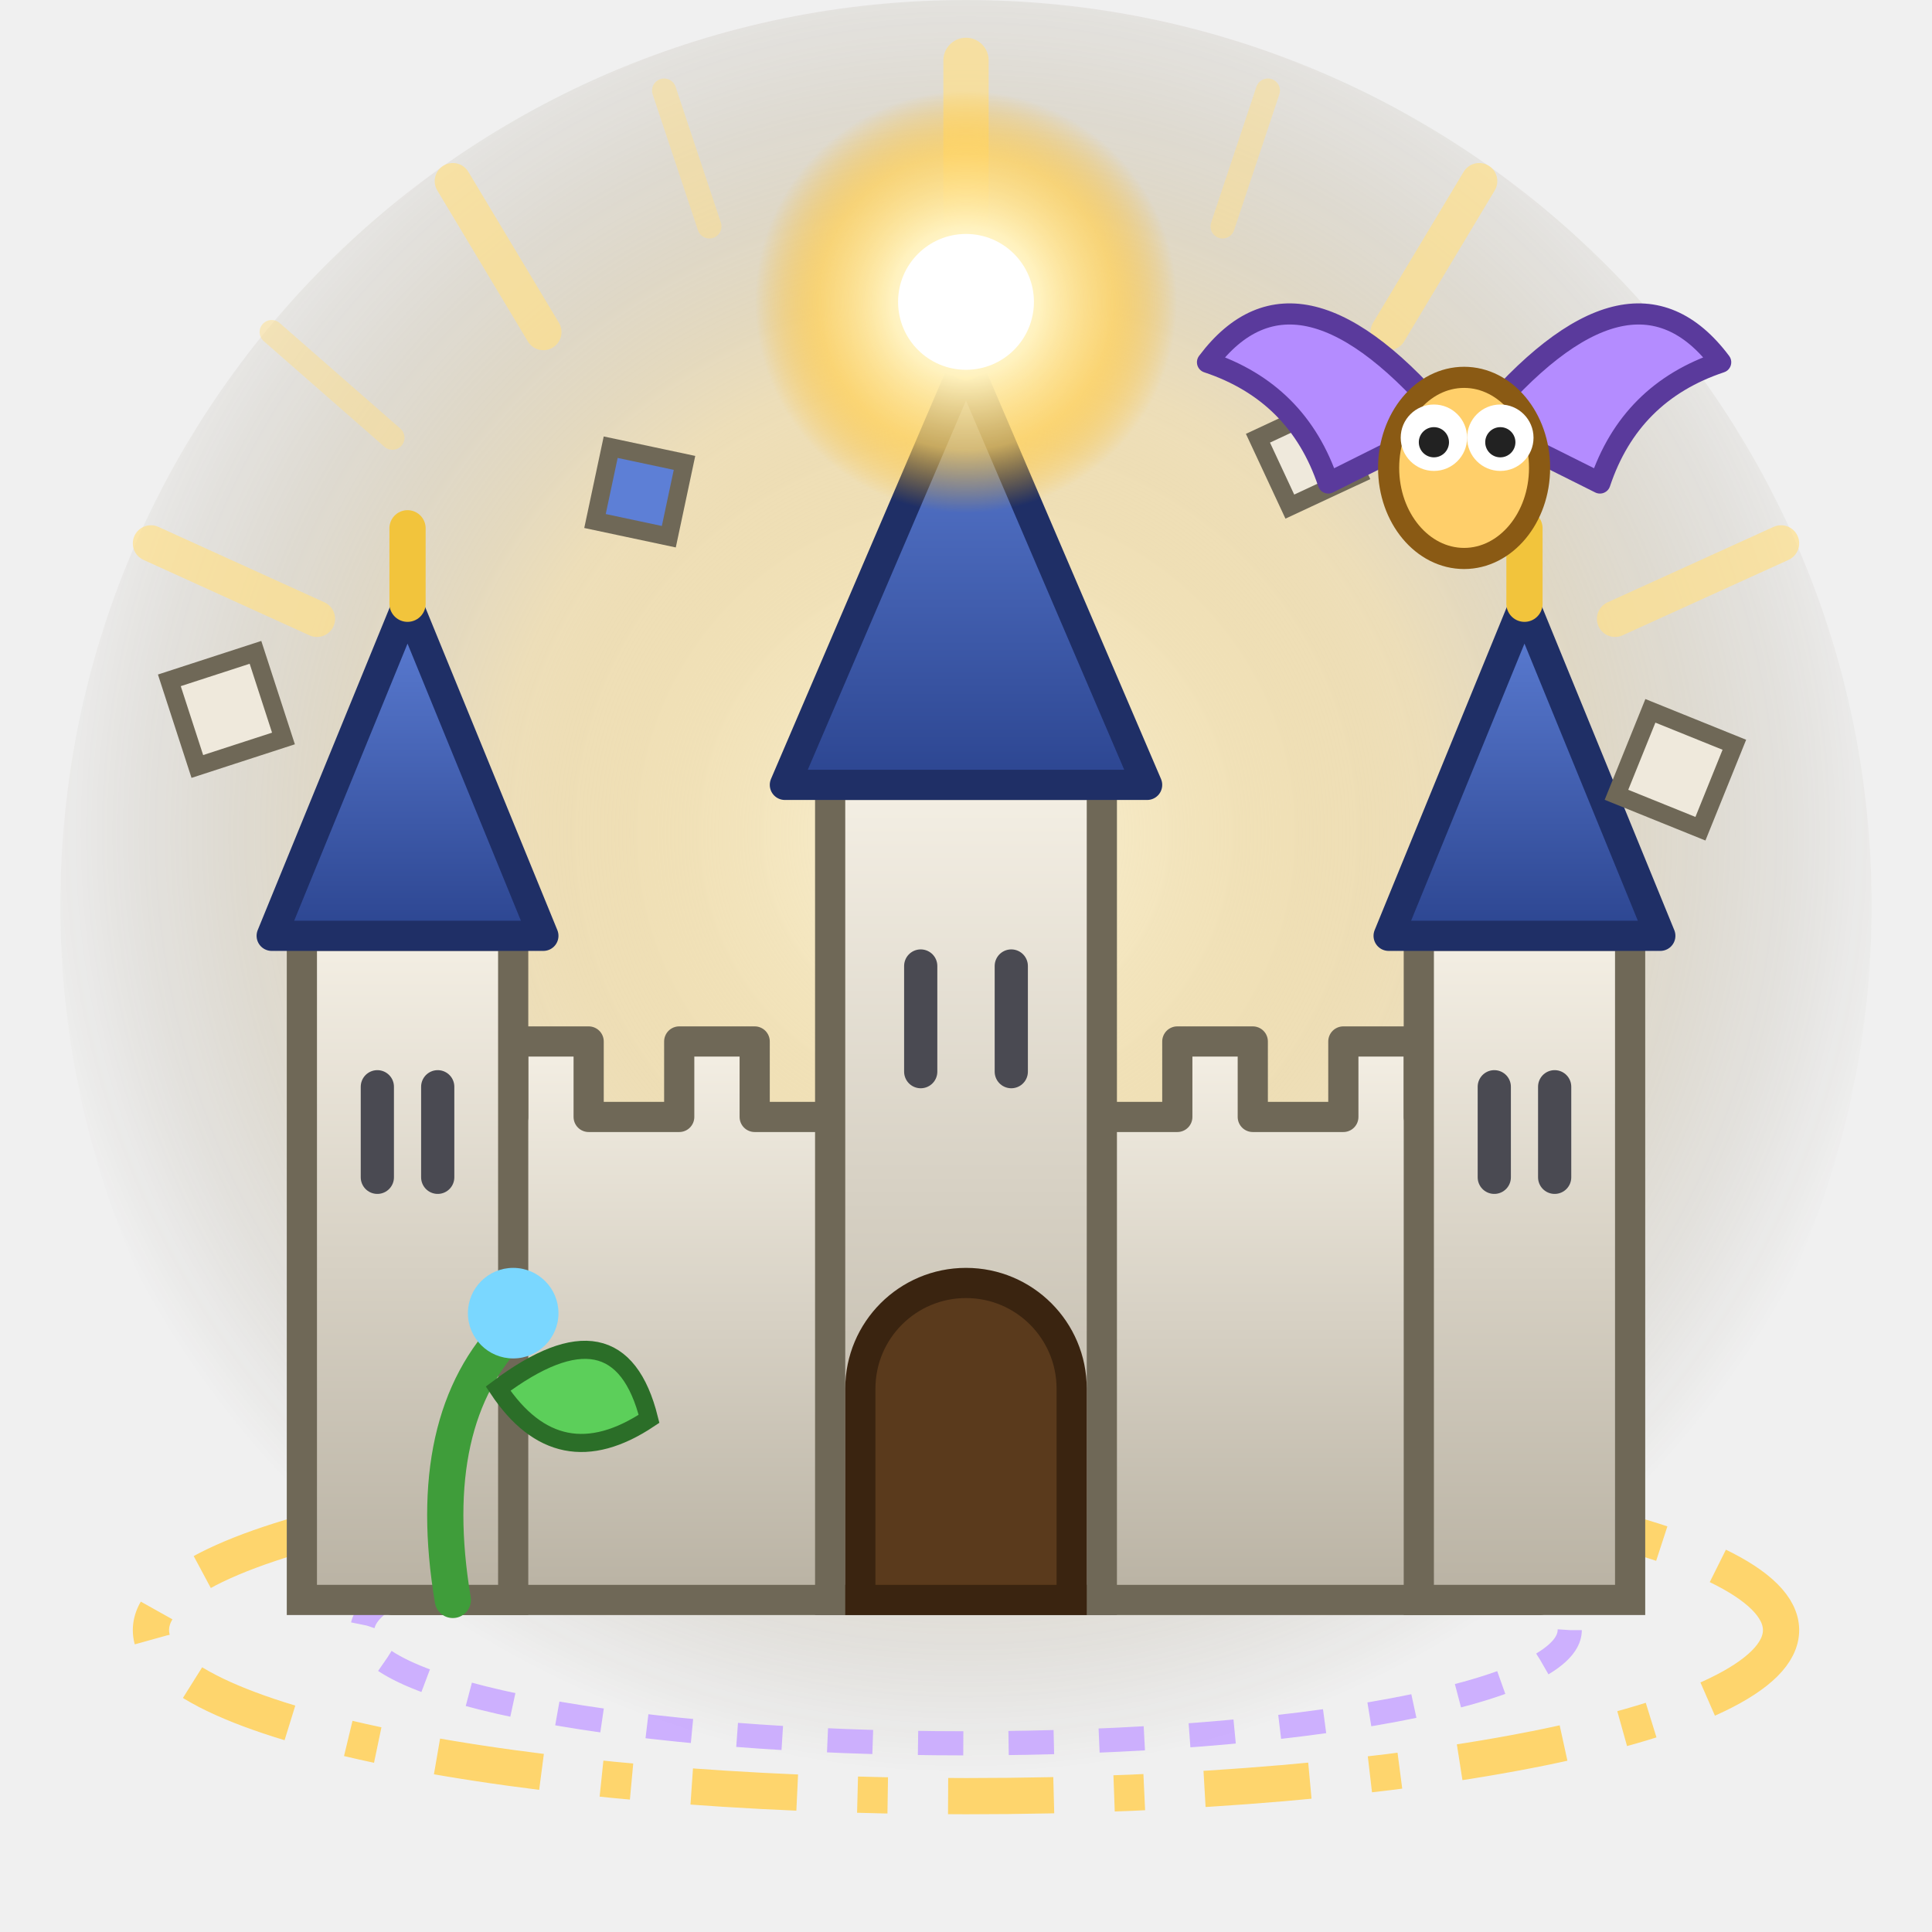
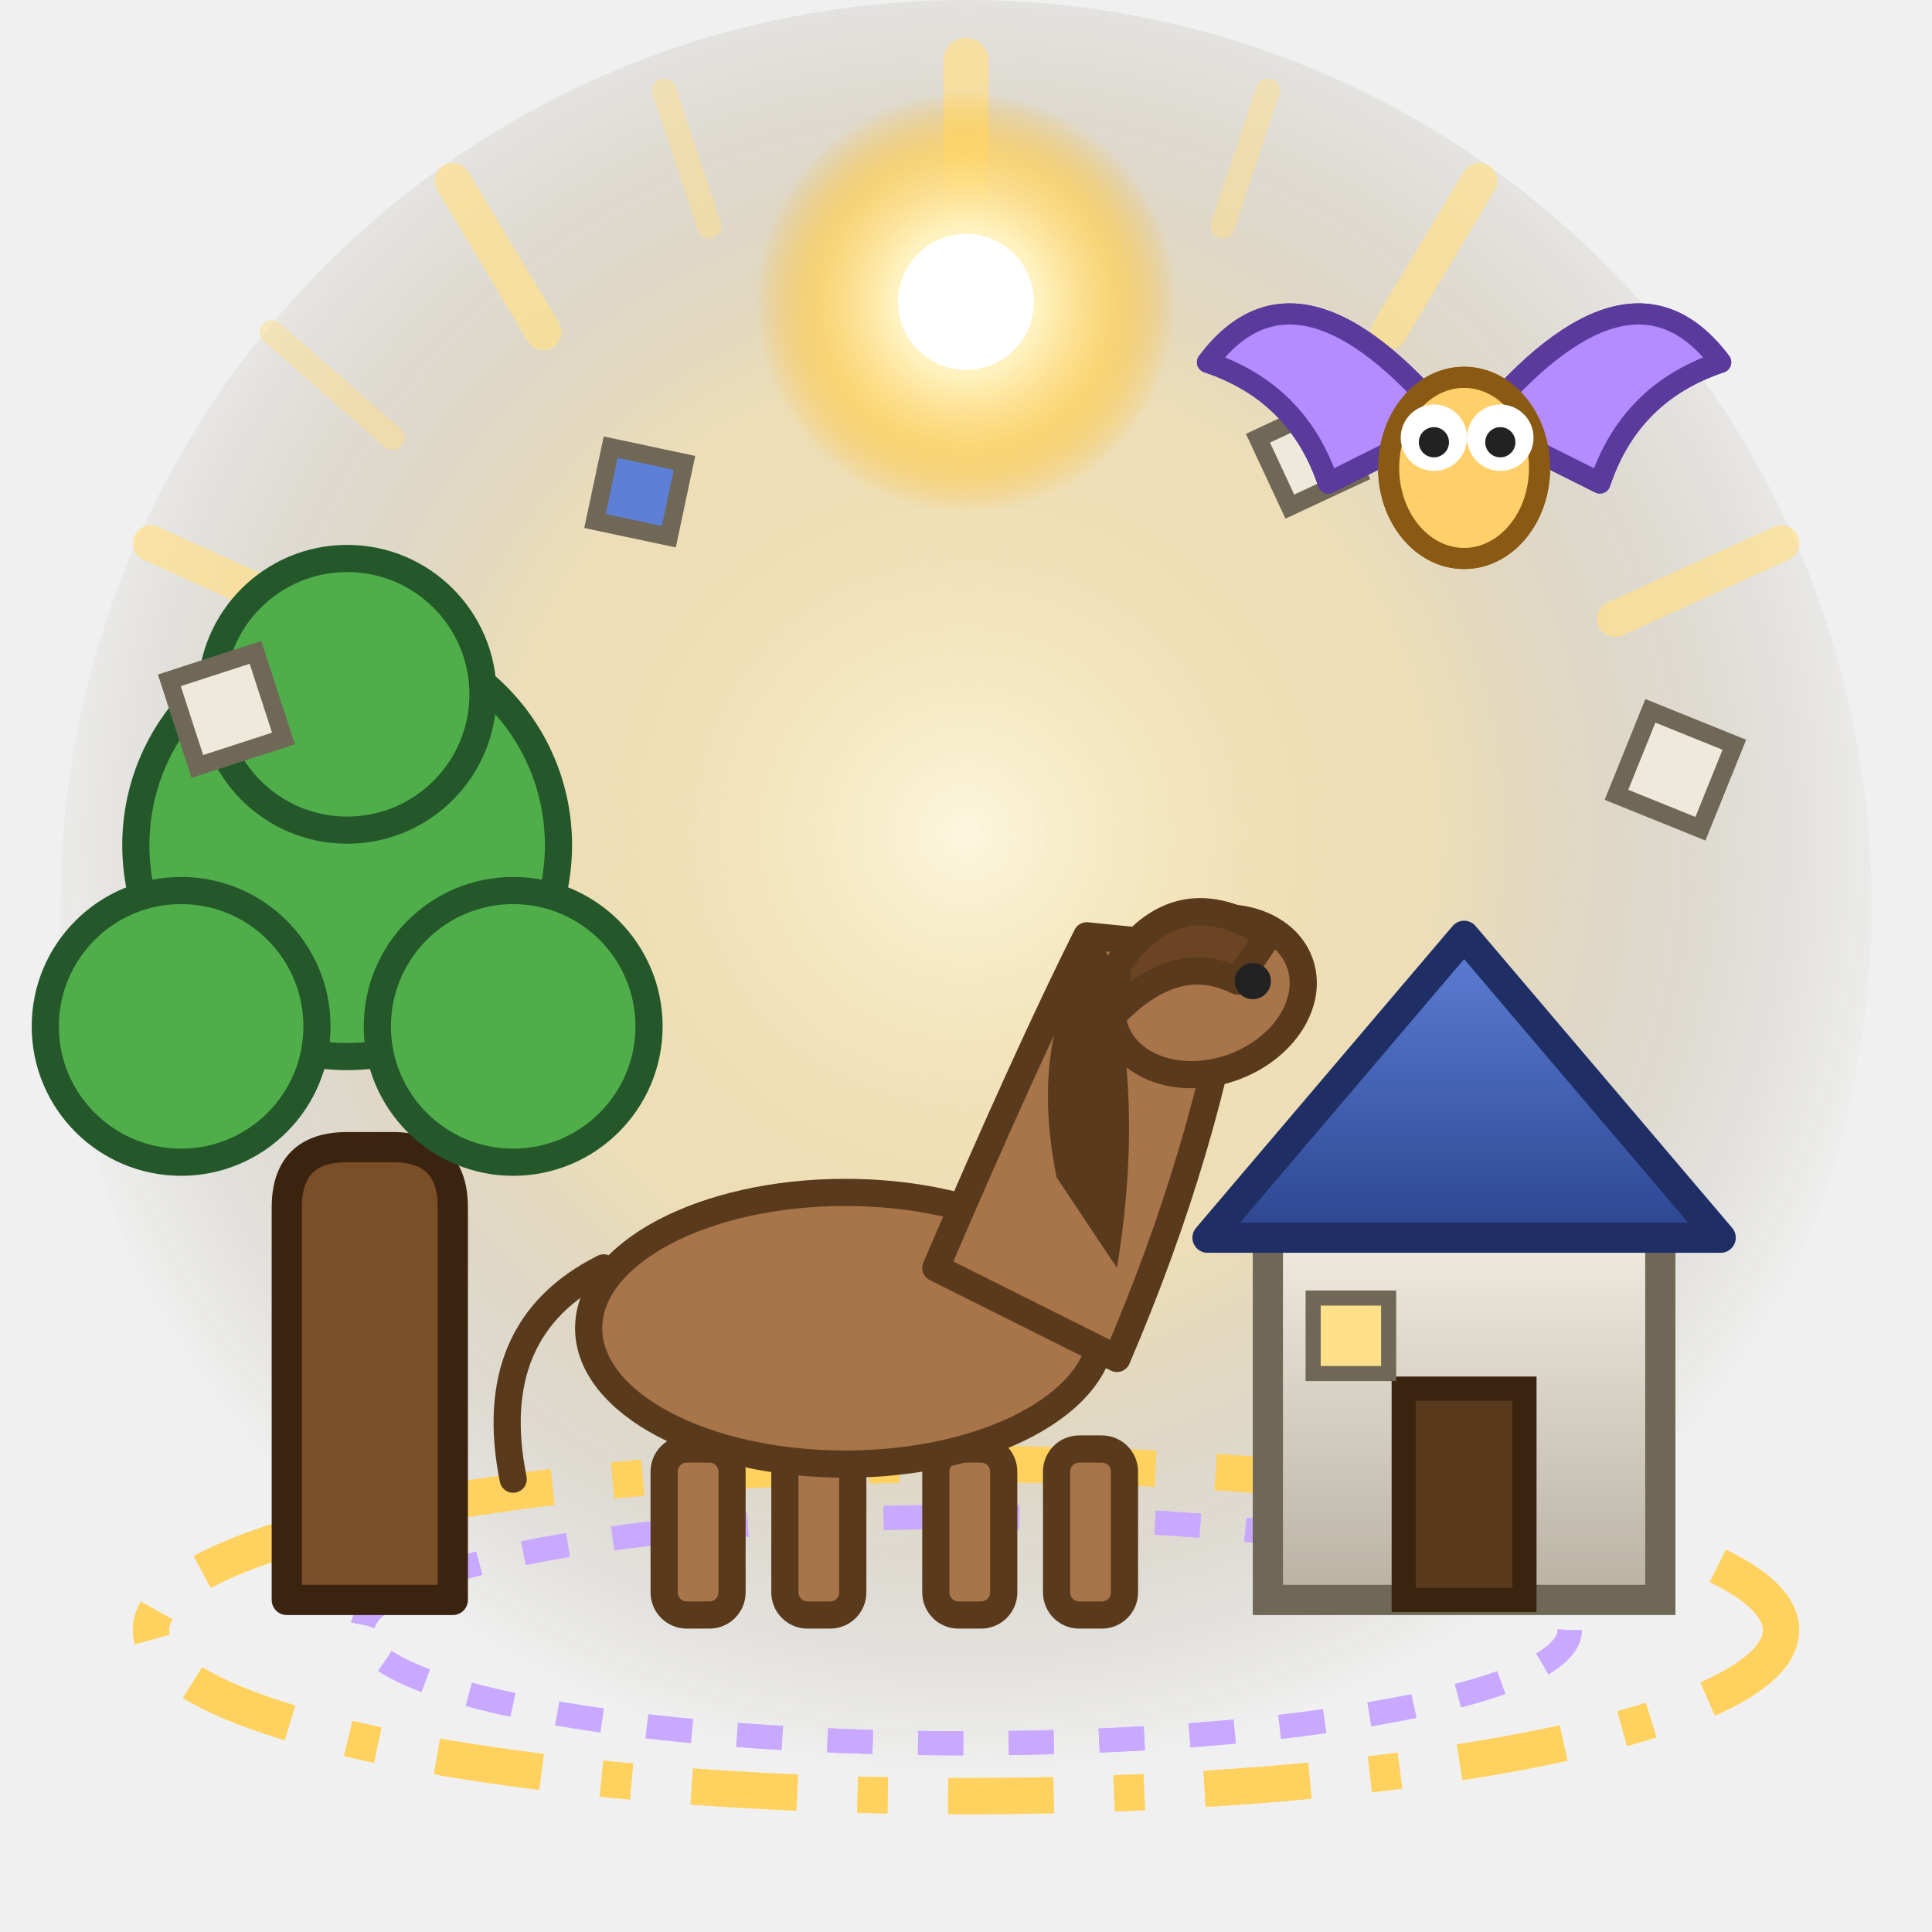
<svg xmlns="http://www.w3.org/2000/svg" viewBox="0 0 128 128">
  <defs>
    <radialGradient id="dcr-bg" cx="50%" cy="46%" r="52%">
      <stop offset="0" stop-color="#fff8dc" stop-opacity=".85" />
      <stop offset=".5" stop-color="#e8bd52" stop-opacity=".35" />
      <stop offset="1" stop-color="#2e2108" stop-opacity="0" />
    </radialGradient>
    <radialGradient id="dcr-seed" cx="50%" cy="50%" r="50%">
      <stop offset="0" stop-color="#ffffff" />
      <stop offset=".35" stop-color="#fff2bf" />
      <stop offset=".7" stop-color="#ffd25e" stop-opacity=".75" />
      <stop offset="1" stop-color="#ffb300" stop-opacity="0" />
    </radialGradient>
    <linearGradient id="dcr-stone" x1="0" y1="0" x2="0" y2="1">
      <stop offset="0" stop-color="#f4efe4" />
      <stop offset="1" stop-color="#b9b2a3" />
    </linearGradient>
    <linearGradient id="dcr-roof" x1="0" y1="0" x2="0" y2="1">
      <stop offset="0" stop-color="#5d7fd6" />
      <stop offset="1" stop-color="#2c4590" />
    </linearGradient>
  </defs>
  <circle cx="64" cy="60" r="60" fill="url(#dcr-bg)" />
  <g stroke="#ffe08a" stroke-linecap="round" opacity=".7">
    <path d="M64 4 v12 M64 4 v12" stroke-width="3" />
    <path d="M30 12 l6 10 M98 12 l-6 10 M10 36 l11 5 M118 36 l-11 5" stroke-width="2.4" />
    <path d="M44 6 l3 9 M84 6 l-3 9 M18 22 l8 7 M110 22 l-8 7" stroke-width="1.6" opacity=".7" />
  </g>
  <ellipse cx="64" cy="108" rx="54" ry="11" fill="none" stroke="#ffd25e" stroke-width="2.4" stroke-dasharray="7 4 2 4" opacity=".9" />
  <ellipse cx="64" cy="108" rx="40" ry="7.5" fill="none" stroke="#c9a8ff" stroke-width="1.6" stroke-dasharray="3 3" opacity=".9" />
-   <path d="M26 106 V74 h8 v-5 h5 v5 h6 v-5 h5 v5 h28 v-5 h5 v5 h6 v-5 h5 v5 h8 V106 Z" fill="url(#dcr-stone)" stroke="#6f6857" stroke-width="2" stroke-linejoin="round" />
-   <rect x="20" y="62" width="14" height="44" fill="url(#dcr-stone)" stroke="#6f6857" stroke-width="2" />
-   <rect x="94" y="62" width="14" height="44" fill="url(#dcr-stone)" stroke="#6f6857" stroke-width="2" />
-   <rect x="55" y="52" width="18" height="54" fill="url(#dcr-stone)" stroke="#6f6857" stroke-width="2" />
-   <path d="M18 62 L27 40 L36 62 Z M92 62 L101 40 L110 62 Z" fill="url(#dcr-roof)" stroke="#1f2f66" stroke-width="2" stroke-linejoin="round" />
-   <path d="M52 52 L64 24 L76 52 Z" fill="url(#dcr-roof)" stroke="#1f2f66" stroke-width="2" stroke-linejoin="round" />
-   <path d="M27 40 v-5 M101 40 v-5 M64 24 v-6" stroke="#f2c43c" stroke-width="2.4" stroke-linecap="round" />
-   <path d="M57 106 v-14 a7 7 0 0 1 14 0 v14 Z" fill="#5a3a1c" stroke="#3a2410" stroke-width="2" />
-   <path d="M61 64 v7 M67 64 v7 M25 72 v6 M29 72 v6 M99 72 v6 M103 72 v6" stroke="#4a4a52" stroke-width="2.2" stroke-linecap="round" />
+   <ellipse cx="64" cy="108" rx="54" ry="11" fill="none" stroke="#ffd25e" stroke-width="2.4" stroke-dasharray="7 4 2 4" opacity=".9" />
+   <ellipse cx="64" cy="108" rx="40" ry="7.5" fill="none" stroke="#c9a8ff" stroke-width="1.6" stroke-dasharray="3 3" opacity=".9" />
+   <path d="M19 106 V80 q0 -4 4 -4 h3 q4 0 4 4 V106 Z" fill="#7a4e26" stroke="#3a2410" stroke-width="2" stroke-linejoin="round" />
+   <g fill="#4fae4a" stroke="#24582a" stroke-width="1.8">
+     <circle cx="23" cy="56" r="14" />
+     <circle cx="12" cy="68" r="9" />
+     <circle cx="34" cy="68" r="9" />
+     <circle cx="23" cy="46" r="9" />
+   </g>
+   <rect x="84" y="80" width="26" height="26" fill="url(#dcr-stone)" stroke="#6f6857" stroke-width="2" />
+   <path d="M80 82 L97 62 L114 82 Z" fill="url(#dcr-roof)" stroke="#1f2f66" stroke-width="2" stroke-linejoin="round" />
+   <rect x="93" y="92" width="8" height="14" fill="#5a3a1c" stroke="#3a2410" stroke-width="1.6" />
+   <rect x="87" y="86" width="5" height="5" fill="#ffe08a" stroke="#6f6857" stroke-width="1" />
+   <g stroke="#5a3a1c" stroke-width="1.8" stroke-linejoin="round">
+     <path d="M40 84 q-8 4 -6 14" fill="none" stroke-linecap="round" />
+     <rect x="44" y="96" width="4.5" height="11" rx="1.5" fill="#a8744a" />
+     <rect x="52" y="96" width="4.5" height="11" rx="1.5" fill="#a8744a" />
+     <rect x="62" y="96" width="4.5" height="11" rx="1.5" fill="#a8744a" />
+     <rect x="70" y="96" width="4.5" height="11" rx="1.5" fill="#a8744a" />
+     <ellipse cx="56" cy="88" rx="17" ry="9" fill="#a8744a" />
+     <path d="M62 84 Q68 70 72 62 L82 63 Q80 76 74 90 Z" fill="#a8744a" />
+     <ellipse cx="80" cy="66" rx="6.5" ry="5" fill="#a8744a" transform="rotate(-20 80 66)" />
+     <path d="M74 64 q4 -6 10 -2 l-2 3 q-4 -2 -8 2 Z" fill="#6b4424" />
+     <path d="M70 78 Q68 68 73 62 Q76 72 74 84 Z" fill="#5a3a1c" stroke="none" />
+   </g>
+   <circle cx="83" cy="65" r="1.2" fill="#222" />
  <g stroke="#6f6857" stroke-width="1.2">
    <rect x="12" y="44" width="6" height="6" fill="#efe9dc" transform="rotate(-18 15 47)" />
    <rect x="108" y="48" width="6" height="6" fill="#efe9dc" transform="rotate(22 111 51)" />
    <rect x="40" y="30" width="5" height="5" fill="#5d7fd6" transform="rotate(12 42 32)" />
    <rect x="84" y="28" width="5" height="5" fill="#efe9dc" transform="rotate(-25 86 30)" />
  </g>
  <circle cx="64" cy="20" r="14" fill="url(#dcr-seed)" />
  <circle cx="64" cy="20" r="4.5" fill="#fff" />
  <g transform="translate(96 22)">
    <path d="M0 6 q-10 -12 -16 -4 q6 2 8 8 Z M2 6 q10 -12 16 -4 q-6 2 -8 8 Z" fill="#b48cff" stroke="#5a3a9c" stroke-width="1.4" stroke-linejoin="round" />
    <ellipse cx="1" cy="9" rx="5" ry="6" fill="#ffcf6a" stroke="#8a5a14" stroke-width="1.4" />
    <circle cx="-1" cy="7" r="2.2" fill="#fff" />
    <circle cx="3.4" cy="7" r="2.2" fill="#fff" />
    <circle cx="-1" cy="7.3" r="1" fill="#222" />
    <circle cx="3.4" cy="7.3" r="1" fill="#222" />
  </g>
-   <path d="M30 106 q-2 -12 4 -18" fill="none" stroke="#3f9d3a" stroke-width="2.4" stroke-linecap="round" />
-   <path d="M33 92 q8 -6 10 2 q-6 4 -10 -2 Z" fill="#5ccf5a" stroke="#2b6e28" stroke-width="1.2" />
-   <circle cx="34" cy="87" r="3" fill="#7ad7ff" />
+   <g transform="translate(96 22)">
+     <path d="M0 6 q-10 -12 -16 -4 q6 2 8 8 Z M2 6 q10 -12 16 -4 q-6 2 -8 8 Z" fill="#b48cff" stroke="#5a3a9c" stroke-width="1.4" stroke-linejoin="round" />
+     <ellipse cx="1" cy="9" rx="5" ry="6" fill="#ffcf6a" stroke="#8a5a14" stroke-width="1.4" />
+     <circle cx="-1" cy="7" r="2.2" fill="#fff" />
+     <circle cx="3.4" cy="7" r="2.2" fill="#fff" />
+     <circle cx="-1" cy="7.3" r="1" fill="#222" />
+     <circle cx="3.4" cy="7.3" r="1" fill="#222" />
+   </g>
</svg>
